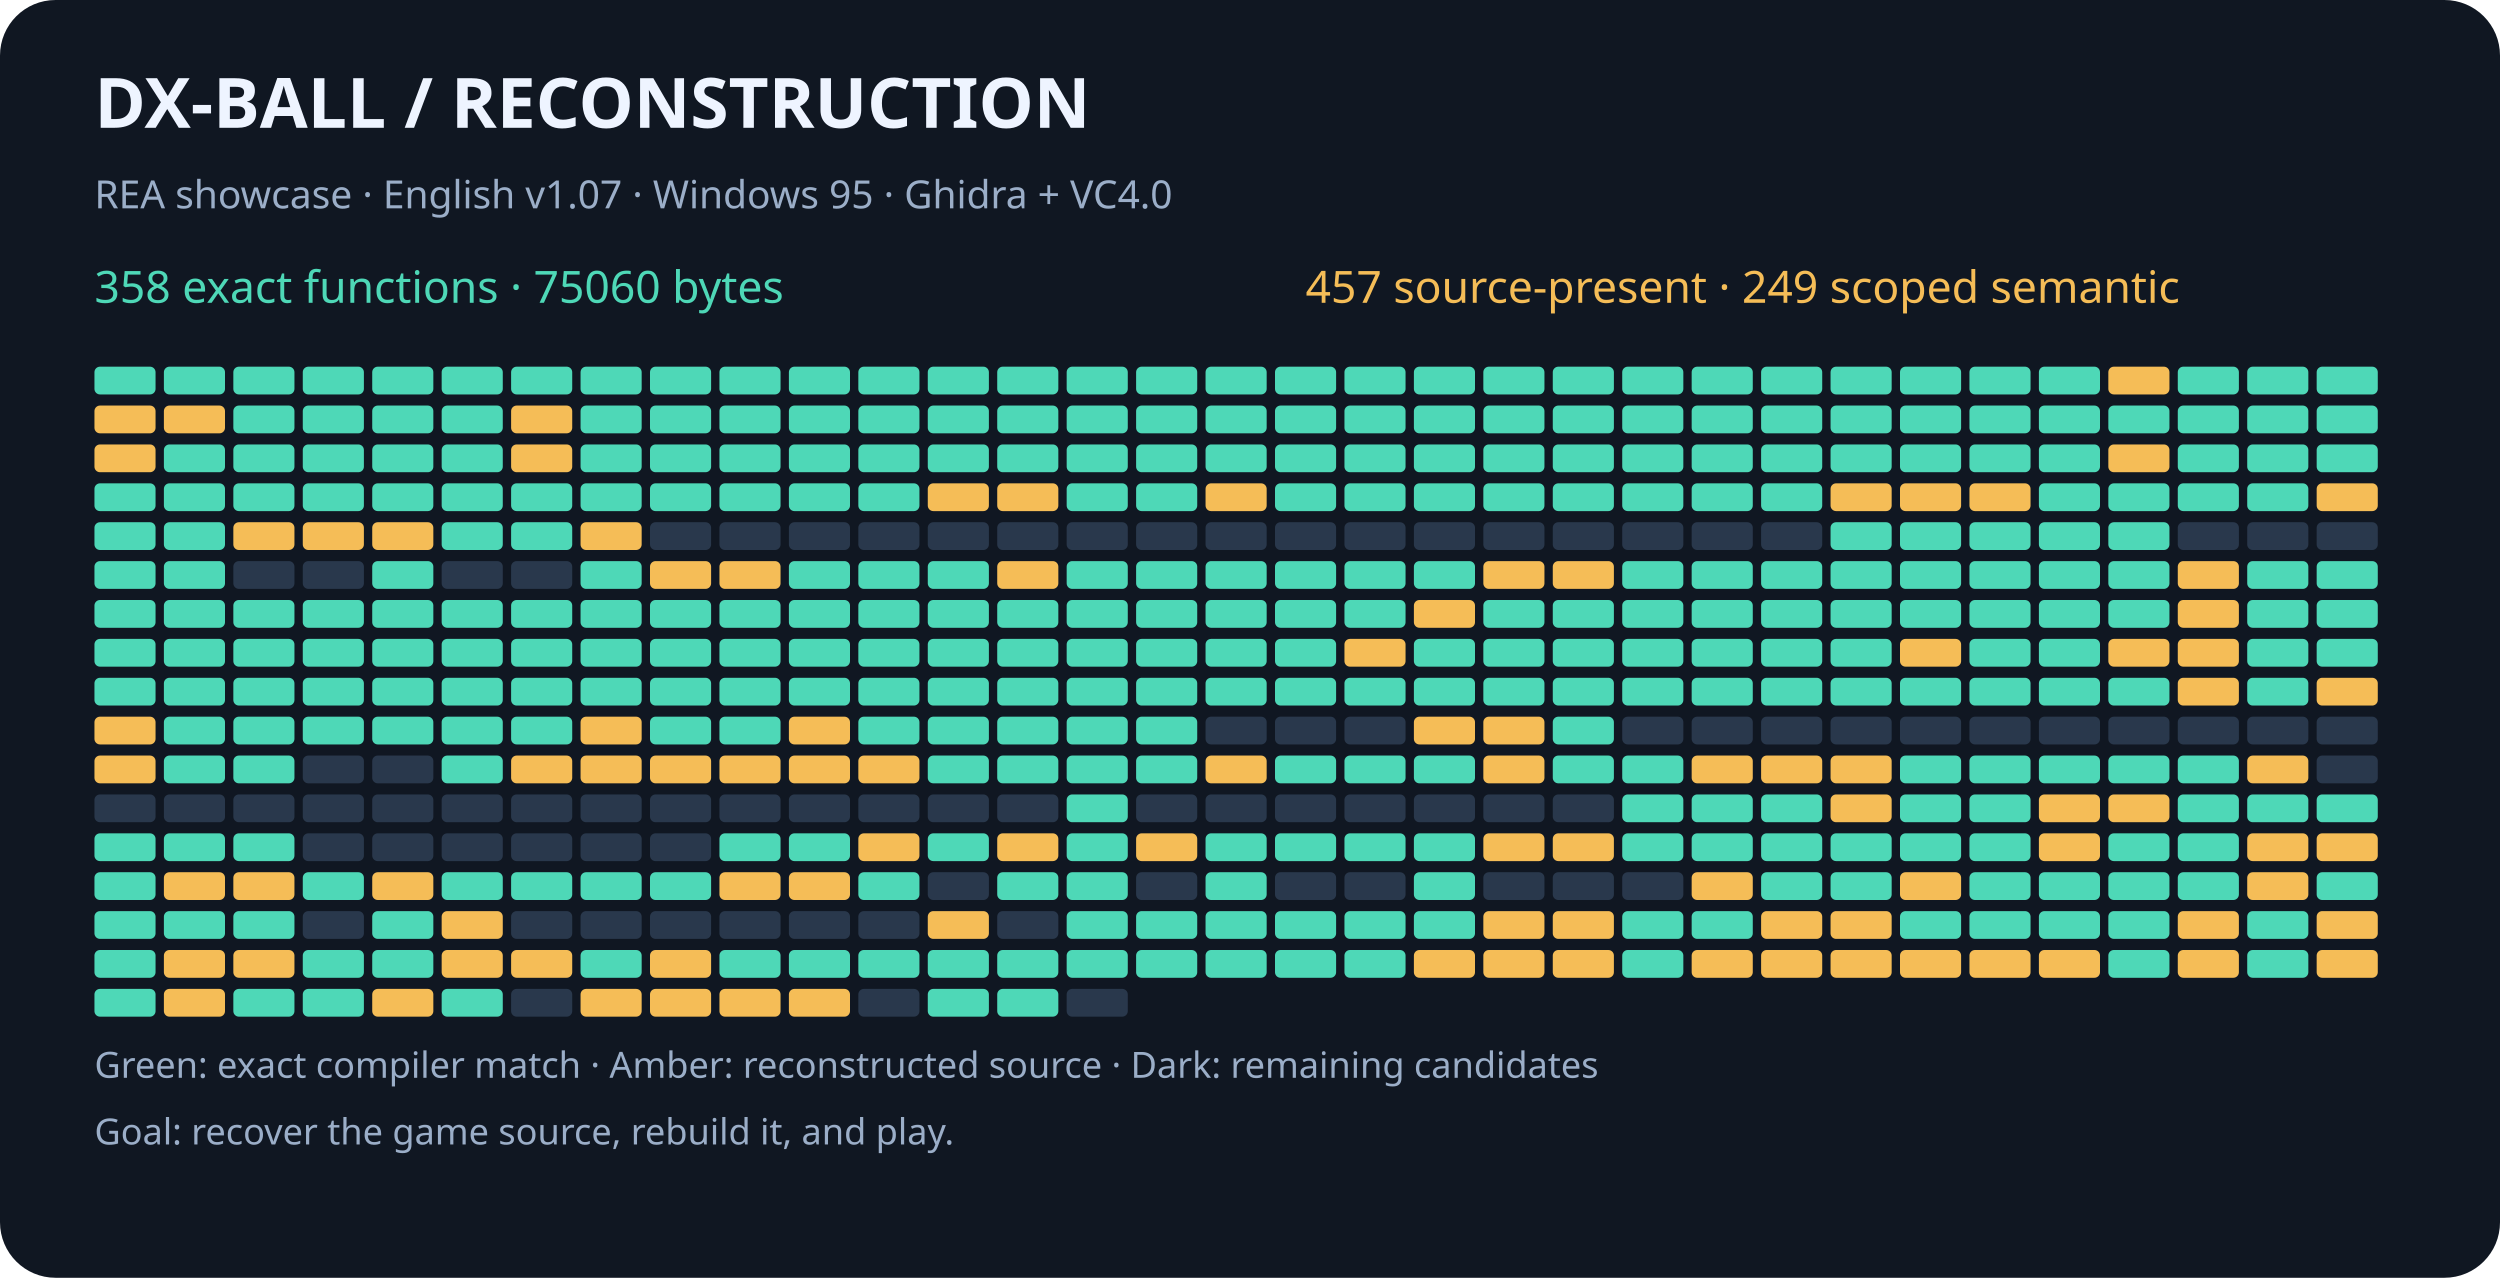
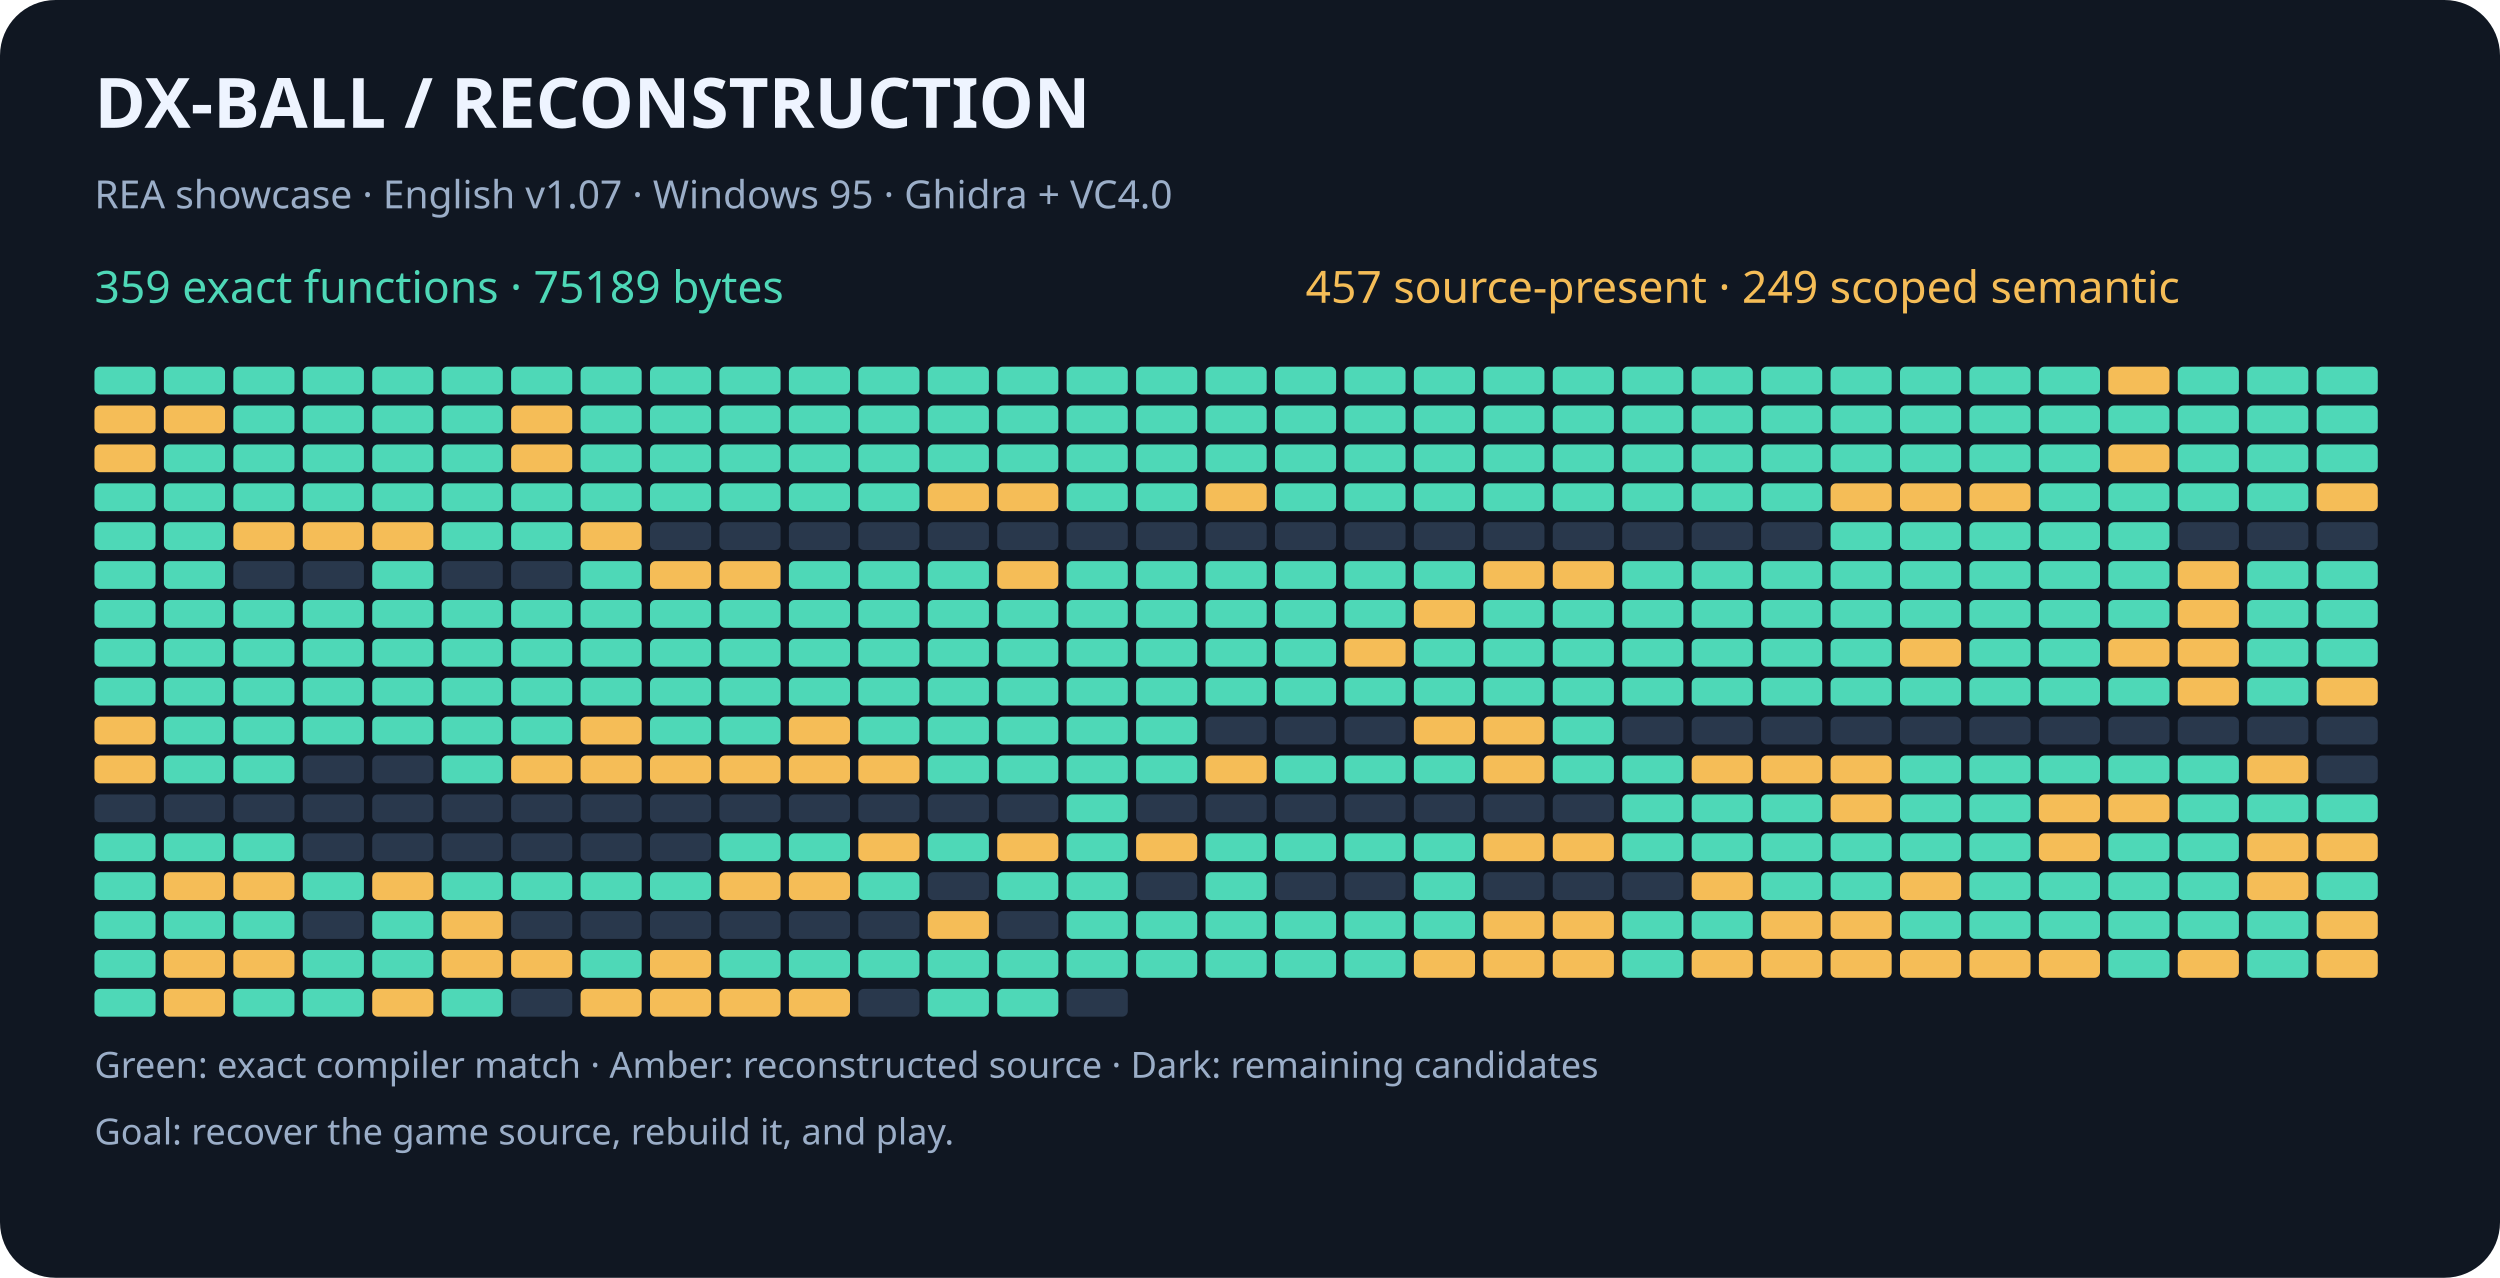
<svg xmlns="http://www.w3.org/2000/svg" width="900" height="460" viewBox="0 0 900 460" role="img" aria-labelledby="title desc">
  <rect width="900" height="460" rx="20" fill="#101722" />
  <g font-family="sans-serif">
    <text x="34" y="46" fill="#eef4ff" font-size="25" font-weight="bold">DX-BALL  /  RECONSTRUCTION</text>
    <text x="34" y="75" fill="#9baec8" font-size="14">REA showcase · English v1.07 · Windows 95 · Ghidra + VC4.0</text>
-     <text x="34" y="109" fill="#4ed8b7" font-size="16">358 exact functions · 75060 bytes</text>
+     <text x="34" y="109" fill="#4ed8b7" font-size="16">359 exact functions · 75189 bytes</text>
    <text x="470" y="109" fill="#f5bd57" font-size="16">457 source-present · 249 scoped semantic</text>
    <rect x="34" y="132" width="22" height="10" rx="2" fill="#4ed8b7" />
    <rect x="59" y="132" width="22" height="10" rx="2" fill="#4ed8b7" />
    <rect x="84" y="132" width="22" height="10" rx="2" fill="#4ed8b7" />
    <rect x="109" y="132" width="22" height="10" rx="2" fill="#4ed8b7" />
    <rect x="134" y="132" width="22" height="10" rx="2" fill="#4ed8b7" />
    <rect x="159" y="132" width="22" height="10" rx="2" fill="#4ed8b7" />
    <rect x="184" y="132" width="22" height="10" rx="2" fill="#4ed8b7" />
    <rect x="209" y="132" width="22" height="10" rx="2" fill="#4ed8b7" />
    <rect x="234" y="132" width="22" height="10" rx="2" fill="#4ed8b7" />
    <rect x="259" y="132" width="22" height="10" rx="2" fill="#4ed8b7" />
    <rect x="284" y="132" width="22" height="10" rx="2" fill="#4ed8b7" />
    <rect x="309" y="132" width="22" height="10" rx="2" fill="#4ed8b7" />
    <rect x="334" y="132" width="22" height="10" rx="2" fill="#4ed8b7" />
    <rect x="359" y="132" width="22" height="10" rx="2" fill="#4ed8b7" />
    <rect x="384" y="132" width="22" height="10" rx="2" fill="#4ed8b7" />
    <rect x="409" y="132" width="22" height="10" rx="2" fill="#4ed8b7" />
    <rect x="434" y="132" width="22" height="10" rx="2" fill="#4ed8b7" />
    <rect x="459" y="132" width="22" height="10" rx="2" fill="#4ed8b7" />
    <rect x="484" y="132" width="22" height="10" rx="2" fill="#4ed8b7" />
    <rect x="509" y="132" width="22" height="10" rx="2" fill="#4ed8b7" />
    <rect x="534" y="132" width="22" height="10" rx="2" fill="#4ed8b7" />
    <rect x="559" y="132" width="22" height="10" rx="2" fill="#4ed8b7" />
    <rect x="584" y="132" width="22" height="10" rx="2" fill="#4ed8b7" />
    <rect x="609" y="132" width="22" height="10" rx="2" fill="#4ed8b7" />
    <rect x="634" y="132" width="22" height="10" rx="2" fill="#4ed8b7" />
    <rect x="659" y="132" width="22" height="10" rx="2" fill="#4ed8b7" />
    <rect x="684" y="132" width="22" height="10" rx="2" fill="#4ed8b7" />
    <rect x="709" y="132" width="22" height="10" rx="2" fill="#4ed8b7" />
    <rect x="734" y="132" width="22" height="10" rx="2" fill="#4ed8b7" />
    <rect x="759" y="132" width="22" height="10" rx="2" fill="#f5bd57" />
    <rect x="784" y="132" width="22" height="10" rx="2" fill="#4ed8b7" />
    <rect x="809" y="132" width="22" height="10" rx="2" fill="#4ed8b7" />
    <rect x="834" y="132" width="22" height="10" rx="2" fill="#4ed8b7" />
    <rect x="34" y="146" width="22" height="10" rx="2" fill="#f5bd57" />
    <rect x="59" y="146" width="22" height="10" rx="2" fill="#f5bd57" />
    <rect x="84" y="146" width="22" height="10" rx="2" fill="#4ed8b7" />
    <rect x="109" y="146" width="22" height="10" rx="2" fill="#4ed8b7" />
    <rect x="134" y="146" width="22" height="10" rx="2" fill="#4ed8b7" />
    <rect x="159" y="146" width="22" height="10" rx="2" fill="#4ed8b7" />
    <rect x="184" y="146" width="22" height="10" rx="2" fill="#f5bd57" />
    <rect x="209" y="146" width="22" height="10" rx="2" fill="#4ed8b7" />
    <rect x="234" y="146" width="22" height="10" rx="2" fill="#4ed8b7" />
    <rect x="259" y="146" width="22" height="10" rx="2" fill="#4ed8b7" />
    <rect x="284" y="146" width="22" height="10" rx="2" fill="#4ed8b7" />
    <rect x="309" y="146" width="22" height="10" rx="2" fill="#4ed8b7" />
    <rect x="334" y="146" width="22" height="10" rx="2" fill="#4ed8b7" />
    <rect x="359" y="146" width="22" height="10" rx="2" fill="#4ed8b7" />
    <rect x="384" y="146" width="22" height="10" rx="2" fill="#4ed8b7" />
    <rect x="409" y="146" width="22" height="10" rx="2" fill="#4ed8b7" />
    <rect x="434" y="146" width="22" height="10" rx="2" fill="#4ed8b7" />
    <rect x="459" y="146" width="22" height="10" rx="2" fill="#4ed8b7" />
    <rect x="484" y="146" width="22" height="10" rx="2" fill="#4ed8b7" />
    <rect x="509" y="146" width="22" height="10" rx="2" fill="#4ed8b7" />
    <rect x="534" y="146" width="22" height="10" rx="2" fill="#4ed8b7" />
    <rect x="559" y="146" width="22" height="10" rx="2" fill="#4ed8b7" />
    <rect x="584" y="146" width="22" height="10" rx="2" fill="#4ed8b7" />
    <rect x="609" y="146" width="22" height="10" rx="2" fill="#4ed8b7" />
    <rect x="634" y="146" width="22" height="10" rx="2" fill="#4ed8b7" />
    <rect x="659" y="146" width="22" height="10" rx="2" fill="#4ed8b7" />
    <rect x="684" y="146" width="22" height="10" rx="2" fill="#4ed8b7" />
    <rect x="709" y="146" width="22" height="10" rx="2" fill="#4ed8b7" />
    <rect x="734" y="146" width="22" height="10" rx="2" fill="#4ed8b7" />
    <rect x="759" y="146" width="22" height="10" rx="2" fill="#4ed8b7" />
    <rect x="784" y="146" width="22" height="10" rx="2" fill="#4ed8b7" />
    <rect x="809" y="146" width="22" height="10" rx="2" fill="#4ed8b7" />
    <rect x="834" y="146" width="22" height="10" rx="2" fill="#4ed8b7" />
    <rect x="34" y="160" width="22" height="10" rx="2" fill="#f5bd57" />
    <rect x="59" y="160" width="22" height="10" rx="2" fill="#4ed8b7" />
    <rect x="84" y="160" width="22" height="10" rx="2" fill="#4ed8b7" />
    <rect x="109" y="160" width="22" height="10" rx="2" fill="#4ed8b7" />
    <rect x="134" y="160" width="22" height="10" rx="2" fill="#4ed8b7" />
    <rect x="159" y="160" width="22" height="10" rx="2" fill="#4ed8b7" />
    <rect x="184" y="160" width="22" height="10" rx="2" fill="#f5bd57" />
    <rect x="209" y="160" width="22" height="10" rx="2" fill="#4ed8b7" />
    <rect x="234" y="160" width="22" height="10" rx="2" fill="#4ed8b7" />
    <rect x="259" y="160" width="22" height="10" rx="2" fill="#4ed8b7" />
    <rect x="284" y="160" width="22" height="10" rx="2" fill="#4ed8b7" />
    <rect x="309" y="160" width="22" height="10" rx="2" fill="#4ed8b7" />
    <rect x="334" y="160" width="22" height="10" rx="2" fill="#4ed8b7" />
    <rect x="359" y="160" width="22" height="10" rx="2" fill="#4ed8b7" />
    <rect x="384" y="160" width="22" height="10" rx="2" fill="#4ed8b7" />
    <rect x="409" y="160" width="22" height="10" rx="2" fill="#4ed8b7" />
    <rect x="434" y="160" width="22" height="10" rx="2" fill="#4ed8b7" />
    <rect x="459" y="160" width="22" height="10" rx="2" fill="#4ed8b7" />
    <rect x="484" y="160" width="22" height="10" rx="2" fill="#4ed8b7" />
    <rect x="509" y="160" width="22" height="10" rx="2" fill="#4ed8b7" />
    <rect x="534" y="160" width="22" height="10" rx="2" fill="#4ed8b7" />
    <rect x="559" y="160" width="22" height="10" rx="2" fill="#4ed8b7" />
    <rect x="584" y="160" width="22" height="10" rx="2" fill="#4ed8b7" />
    <rect x="609" y="160" width="22" height="10" rx="2" fill="#4ed8b7" />
    <rect x="634" y="160" width="22" height="10" rx="2" fill="#4ed8b7" />
    <rect x="659" y="160" width="22" height="10" rx="2" fill="#4ed8b7" />
    <rect x="684" y="160" width="22" height="10" rx="2" fill="#4ed8b7" />
    <rect x="709" y="160" width="22" height="10" rx="2" fill="#4ed8b7" />
    <rect x="734" y="160" width="22" height="10" rx="2" fill="#4ed8b7" />
    <rect x="759" y="160" width="22" height="10" rx="2" fill="#f5bd57" />
    <rect x="784" y="160" width="22" height="10" rx="2" fill="#4ed8b7" />
    <rect x="809" y="160" width="22" height="10" rx="2" fill="#4ed8b7" />
    <rect x="834" y="160" width="22" height="10" rx="2" fill="#4ed8b7" />
    <rect x="34" y="174" width="22" height="10" rx="2" fill="#4ed8b7" />
    <rect x="59" y="174" width="22" height="10" rx="2" fill="#4ed8b7" />
    <rect x="84" y="174" width="22" height="10" rx="2" fill="#4ed8b7" />
    <rect x="109" y="174" width="22" height="10" rx="2" fill="#4ed8b7" />
    <rect x="134" y="174" width="22" height="10" rx="2" fill="#4ed8b7" />
    <rect x="159" y="174" width="22" height="10" rx="2" fill="#4ed8b7" />
    <rect x="184" y="174" width="22" height="10" rx="2" fill="#4ed8b7" />
    <rect x="209" y="174" width="22" height="10" rx="2" fill="#4ed8b7" />
    <rect x="234" y="174" width="22" height="10" rx="2" fill="#4ed8b7" />
    <rect x="259" y="174" width="22" height="10" rx="2" fill="#4ed8b7" />
    <rect x="284" y="174" width="22" height="10" rx="2" fill="#4ed8b7" />
    <rect x="309" y="174" width="22" height="10" rx="2" fill="#4ed8b7" />
    <rect x="334" y="174" width="22" height="10" rx="2" fill="#f5bd57" />
    <rect x="359" y="174" width="22" height="10" rx="2" fill="#f5bd57" />
    <rect x="384" y="174" width="22" height="10" rx="2" fill="#4ed8b7" />
    <rect x="409" y="174" width="22" height="10" rx="2" fill="#4ed8b7" />
    <rect x="434" y="174" width="22" height="10" rx="2" fill="#f5bd57" />
    <rect x="459" y="174" width="22" height="10" rx="2" fill="#4ed8b7" />
    <rect x="484" y="174" width="22" height="10" rx="2" fill="#4ed8b7" />
    <rect x="509" y="174" width="22" height="10" rx="2" fill="#4ed8b7" />
    <rect x="534" y="174" width="22" height="10" rx="2" fill="#4ed8b7" />
    <rect x="559" y="174" width="22" height="10" rx="2" fill="#4ed8b7" />
    <rect x="584" y="174" width="22" height="10" rx="2" fill="#4ed8b7" />
    <rect x="609" y="174" width="22" height="10" rx="2" fill="#4ed8b7" />
    <rect x="634" y="174" width="22" height="10" rx="2" fill="#4ed8b7" />
    <rect x="659" y="174" width="22" height="10" rx="2" fill="#f5bd57" />
    <rect x="684" y="174" width="22" height="10" rx="2" fill="#f5bd57" />
    <rect x="709" y="174" width="22" height="10" rx="2" fill="#f5bd57" />
    <rect x="734" y="174" width="22" height="10" rx="2" fill="#4ed8b7" />
    <rect x="759" y="174" width="22" height="10" rx="2" fill="#4ed8b7" />
    <rect x="784" y="174" width="22" height="10" rx="2" fill="#4ed8b7" />
    <rect x="809" y="174" width="22" height="10" rx="2" fill="#4ed8b7" />
    <rect x="834" y="174" width="22" height="10" rx="2" fill="#f5bd57" />
    <rect x="34" y="188" width="22" height="10" rx="2" fill="#4ed8b7" />
    <rect x="59" y="188" width="22" height="10" rx="2" fill="#4ed8b7" />
    <rect x="84" y="188" width="22" height="10" rx="2" fill="#f5bd57" />
    <rect x="109" y="188" width="22" height="10" rx="2" fill="#f5bd57" />
    <rect x="134" y="188" width="22" height="10" rx="2" fill="#f5bd57" />
    <rect x="159" y="188" width="22" height="10" rx="2" fill="#4ed8b7" />
    <rect x="184" y="188" width="22" height="10" rx="2" fill="#4ed8b7" />
    <rect x="209" y="188" width="22" height="10" rx="2" fill="#f5bd57" />
    <rect x="234" y="188" width="22" height="10" rx="2" fill="#29384c" />
    <rect x="259" y="188" width="22" height="10" rx="2" fill="#29384c" />
    <rect x="284" y="188" width="22" height="10" rx="2" fill="#29384c" />
    <rect x="309" y="188" width="22" height="10" rx="2" fill="#29384c" />
    <rect x="334" y="188" width="22" height="10" rx="2" fill="#29384c" />
    <rect x="359" y="188" width="22" height="10" rx="2" fill="#29384c" />
    <rect x="384" y="188" width="22" height="10" rx="2" fill="#29384c" />
    <rect x="409" y="188" width="22" height="10" rx="2" fill="#29384c" />
    <rect x="434" y="188" width="22" height="10" rx="2" fill="#29384c" />
    <rect x="459" y="188" width="22" height="10" rx="2" fill="#29384c" />
    <rect x="484" y="188" width="22" height="10" rx="2" fill="#29384c" />
    <rect x="509" y="188" width="22" height="10" rx="2" fill="#29384c" />
    <rect x="534" y="188" width="22" height="10" rx="2" fill="#29384c" />
    <rect x="559" y="188" width="22" height="10" rx="2" fill="#29384c" />
    <rect x="584" y="188" width="22" height="10" rx="2" fill="#29384c" />
    <rect x="609" y="188" width="22" height="10" rx="2" fill="#29384c" />
    <rect x="634" y="188" width="22" height="10" rx="2" fill="#29384c" />
    <rect x="659" y="188" width="22" height="10" rx="2" fill="#4ed8b7" />
    <rect x="684" y="188" width="22" height="10" rx="2" fill="#4ed8b7" />
    <rect x="709" y="188" width="22" height="10" rx="2" fill="#4ed8b7" />
    <rect x="734" y="188" width="22" height="10" rx="2" fill="#4ed8b7" />
    <rect x="759" y="188" width="22" height="10" rx="2" fill="#4ed8b7" />
    <rect x="784" y="188" width="22" height="10" rx="2" fill="#29384c" />
    <rect x="809" y="188" width="22" height="10" rx="2" fill="#29384c" />
    <rect x="834" y="188" width="22" height="10" rx="2" fill="#29384c" />
    <rect x="34" y="202" width="22" height="10" rx="2" fill="#4ed8b7" />
    <rect x="59" y="202" width="22" height="10" rx="2" fill="#4ed8b7" />
    <rect x="84" y="202" width="22" height="10" rx="2" fill="#29384c" />
    <rect x="109" y="202" width="22" height="10" rx="2" fill="#29384c" />
    <rect x="134" y="202" width="22" height="10" rx="2" fill="#4ed8b7" />
    <rect x="159" y="202" width="22" height="10" rx="2" fill="#29384c" />
    <rect x="184" y="202" width="22" height="10" rx="2" fill="#29384c" />
    <rect x="209" y="202" width="22" height="10" rx="2" fill="#4ed8b7" />
    <rect x="234" y="202" width="22" height="10" rx="2" fill="#f5bd57" />
    <rect x="259" y="202" width="22" height="10" rx="2" fill="#f5bd57" />
    <rect x="284" y="202" width="22" height="10" rx="2" fill="#4ed8b7" />
    <rect x="309" y="202" width="22" height="10" rx="2" fill="#4ed8b7" />
    <rect x="334" y="202" width="22" height="10" rx="2" fill="#4ed8b7" />
    <rect x="359" y="202" width="22" height="10" rx="2" fill="#f5bd57" />
    <rect x="384" y="202" width="22" height="10" rx="2" fill="#4ed8b7" />
    <rect x="409" y="202" width="22" height="10" rx="2" fill="#4ed8b7" />
    <rect x="434" y="202" width="22" height="10" rx="2" fill="#4ed8b7" />
    <rect x="459" y="202" width="22" height="10" rx="2" fill="#4ed8b7" />
    <rect x="484" y="202" width="22" height="10" rx="2" fill="#4ed8b7" />
    <rect x="509" y="202" width="22" height="10" rx="2" fill="#4ed8b7" />
    <rect x="534" y="202" width="22" height="10" rx="2" fill="#f5bd57" />
    <rect x="559" y="202" width="22" height="10" rx="2" fill="#f5bd57" />
    <rect x="584" y="202" width="22" height="10" rx="2" fill="#4ed8b7" />
    <rect x="609" y="202" width="22" height="10" rx="2" fill="#4ed8b7" />
    <rect x="634" y="202" width="22" height="10" rx="2" fill="#4ed8b7" />
    <rect x="659" y="202" width="22" height="10" rx="2" fill="#4ed8b7" />
    <rect x="684" y="202" width="22" height="10" rx="2" fill="#4ed8b7" />
    <rect x="709" y="202" width="22" height="10" rx="2" fill="#4ed8b7" />
    <rect x="734" y="202" width="22" height="10" rx="2" fill="#4ed8b7" />
    <rect x="759" y="202" width="22" height="10" rx="2" fill="#4ed8b7" />
    <rect x="784" y="202" width="22" height="10" rx="2" fill="#f5bd57" />
    <rect x="809" y="202" width="22" height="10" rx="2" fill="#4ed8b7" />
    <rect x="834" y="202" width="22" height="10" rx="2" fill="#4ed8b7" />
    <rect x="34" y="216" width="22" height="10" rx="2" fill="#4ed8b7" />
    <rect x="59" y="216" width="22" height="10" rx="2" fill="#4ed8b7" />
    <rect x="84" y="216" width="22" height="10" rx="2" fill="#4ed8b7" />
    <rect x="109" y="216" width="22" height="10" rx="2" fill="#4ed8b7" />
    <rect x="134" y="216" width="22" height="10" rx="2" fill="#4ed8b7" />
    <rect x="159" y="216" width="22" height="10" rx="2" fill="#4ed8b7" />
    <rect x="184" y="216" width="22" height="10" rx="2" fill="#4ed8b7" />
    <rect x="209" y="216" width="22" height="10" rx="2" fill="#4ed8b7" />
    <rect x="234" y="216" width="22" height="10" rx="2" fill="#4ed8b7" />
    <rect x="259" y="216" width="22" height="10" rx="2" fill="#4ed8b7" />
    <rect x="284" y="216" width="22" height="10" rx="2" fill="#4ed8b7" />
    <rect x="309" y="216" width="22" height="10" rx="2" fill="#4ed8b7" />
    <rect x="334" y="216" width="22" height="10" rx="2" fill="#4ed8b7" />
    <rect x="359" y="216" width="22" height="10" rx="2" fill="#4ed8b7" />
    <rect x="384" y="216" width="22" height="10" rx="2" fill="#4ed8b7" />
    <rect x="409" y="216" width="22" height="10" rx="2" fill="#4ed8b7" />
    <rect x="434" y="216" width="22" height="10" rx="2" fill="#4ed8b7" />
    <rect x="459" y="216" width="22" height="10" rx="2" fill="#4ed8b7" />
    <rect x="484" y="216" width="22" height="10" rx="2" fill="#4ed8b7" />
    <rect x="509" y="216" width="22" height="10" rx="2" fill="#f5bd57" />
    <rect x="534" y="216" width="22" height="10" rx="2" fill="#4ed8b7" />
    <rect x="559" y="216" width="22" height="10" rx="2" fill="#4ed8b7" />
    <rect x="584" y="216" width="22" height="10" rx="2" fill="#4ed8b7" />
    <rect x="609" y="216" width="22" height="10" rx="2" fill="#4ed8b7" />
    <rect x="634" y="216" width="22" height="10" rx="2" fill="#4ed8b7" />
    <rect x="659" y="216" width="22" height="10" rx="2" fill="#4ed8b7" />
    <rect x="684" y="216" width="22" height="10" rx="2" fill="#4ed8b7" />
    <rect x="709" y="216" width="22" height="10" rx="2" fill="#4ed8b7" />
    <rect x="734" y="216" width="22" height="10" rx="2" fill="#4ed8b7" />
    <rect x="759" y="216" width="22" height="10" rx="2" fill="#4ed8b7" />
    <rect x="784" y="216" width="22" height="10" rx="2" fill="#f5bd57" />
    <rect x="809" y="216" width="22" height="10" rx="2" fill="#4ed8b7" />
    <rect x="834" y="216" width="22" height="10" rx="2" fill="#4ed8b7" />
    <rect x="34" y="230" width="22" height="10" rx="2" fill="#4ed8b7" />
    <rect x="59" y="230" width="22" height="10" rx="2" fill="#4ed8b7" />
    <rect x="84" y="230" width="22" height="10" rx="2" fill="#4ed8b7" />
    <rect x="109" y="230" width="22" height="10" rx="2" fill="#4ed8b7" />
    <rect x="134" y="230" width="22" height="10" rx="2" fill="#4ed8b7" />
    <rect x="159" y="230" width="22" height="10" rx="2" fill="#4ed8b7" />
    <rect x="184" y="230" width="22" height="10" rx="2" fill="#4ed8b7" />
    <rect x="209" y="230" width="22" height="10" rx="2" fill="#4ed8b7" />
    <rect x="234" y="230" width="22" height="10" rx="2" fill="#4ed8b7" />
    <rect x="259" y="230" width="22" height="10" rx="2" fill="#4ed8b7" />
    <rect x="284" y="230" width="22" height="10" rx="2" fill="#4ed8b7" />
    <rect x="309" y="230" width="22" height="10" rx="2" fill="#4ed8b7" />
    <rect x="334" y="230" width="22" height="10" rx="2" fill="#4ed8b7" />
    <rect x="359" y="230" width="22" height="10" rx="2" fill="#4ed8b7" />
    <rect x="384" y="230" width="22" height="10" rx="2" fill="#4ed8b7" />
    <rect x="409" y="230" width="22" height="10" rx="2" fill="#4ed8b7" />
    <rect x="434" y="230" width="22" height="10" rx="2" fill="#4ed8b7" />
    <rect x="459" y="230" width="22" height="10" rx="2" fill="#4ed8b7" />
    <rect x="484" y="230" width="22" height="10" rx="2" fill="#f5bd57" />
    <rect x="509" y="230" width="22" height="10" rx="2" fill="#4ed8b7" />
    <rect x="534" y="230" width="22" height="10" rx="2" fill="#4ed8b7" />
    <rect x="559" y="230" width="22" height="10" rx="2" fill="#4ed8b7" />
    <rect x="584" y="230" width="22" height="10" rx="2" fill="#4ed8b7" />
    <rect x="609" y="230" width="22" height="10" rx="2" fill="#4ed8b7" />
    <rect x="634" y="230" width="22" height="10" rx="2" fill="#4ed8b7" />
    <rect x="659" y="230" width="22" height="10" rx="2" fill="#4ed8b7" />
    <rect x="684" y="230" width="22" height="10" rx="2" fill="#f5bd57" />
    <rect x="709" y="230" width="22" height="10" rx="2" fill="#4ed8b7" />
    <rect x="734" y="230" width="22" height="10" rx="2" fill="#4ed8b7" />
    <rect x="759" y="230" width="22" height="10" rx="2" fill="#f5bd57" />
    <rect x="784" y="230" width="22" height="10" rx="2" fill="#f5bd57" />
    <rect x="809" y="230" width="22" height="10" rx="2" fill="#4ed8b7" />
    <rect x="834" y="230" width="22" height="10" rx="2" fill="#4ed8b7" />
    <rect x="34" y="244" width="22" height="10" rx="2" fill="#4ed8b7" />
    <rect x="59" y="244" width="22" height="10" rx="2" fill="#4ed8b7" />
    <rect x="84" y="244" width="22" height="10" rx="2" fill="#4ed8b7" />
    <rect x="109" y="244" width="22" height="10" rx="2" fill="#4ed8b7" />
    <rect x="134" y="244" width="22" height="10" rx="2" fill="#4ed8b7" />
    <rect x="159" y="244" width="22" height="10" rx="2" fill="#4ed8b7" />
    <rect x="184" y="244" width="22" height="10" rx="2" fill="#4ed8b7" />
    <rect x="209" y="244" width="22" height="10" rx="2" fill="#4ed8b7" />
    <rect x="234" y="244" width="22" height="10" rx="2" fill="#4ed8b7" />
    <rect x="259" y="244" width="22" height="10" rx="2" fill="#4ed8b7" />
    <rect x="284" y="244" width="22" height="10" rx="2" fill="#4ed8b7" />
    <rect x="309" y="244" width="22" height="10" rx="2" fill="#4ed8b7" />
    <rect x="334" y="244" width="22" height="10" rx="2" fill="#4ed8b7" />
    <rect x="359" y="244" width="22" height="10" rx="2" fill="#4ed8b7" />
    <rect x="384" y="244" width="22" height="10" rx="2" fill="#4ed8b7" />
    <rect x="409" y="244" width="22" height="10" rx="2" fill="#4ed8b7" />
    <rect x="434" y="244" width="22" height="10" rx="2" fill="#4ed8b7" />
    <rect x="459" y="244" width="22" height="10" rx="2" fill="#4ed8b7" />
    <rect x="484" y="244" width="22" height="10" rx="2" fill="#4ed8b7" />
    <rect x="509" y="244" width="22" height="10" rx="2" fill="#4ed8b7" />
    <rect x="534" y="244" width="22" height="10" rx="2" fill="#4ed8b7" />
    <rect x="559" y="244" width="22" height="10" rx="2" fill="#4ed8b7" />
    <rect x="584" y="244" width="22" height="10" rx="2" fill="#4ed8b7" />
    <rect x="609" y="244" width="22" height="10" rx="2" fill="#4ed8b7" />
    <rect x="634" y="244" width="22" height="10" rx="2" fill="#4ed8b7" />
    <rect x="659" y="244" width="22" height="10" rx="2" fill="#4ed8b7" />
    <rect x="684" y="244" width="22" height="10" rx="2" fill="#4ed8b7" />
    <rect x="709" y="244" width="22" height="10" rx="2" fill="#4ed8b7" />
    <rect x="734" y="244" width="22" height="10" rx="2" fill="#4ed8b7" />
    <rect x="759" y="244" width="22" height="10" rx="2" fill="#4ed8b7" />
    <rect x="784" y="244" width="22" height="10" rx="2" fill="#f5bd57" />
    <rect x="809" y="244" width="22" height="10" rx="2" fill="#4ed8b7" />
    <rect x="834" y="244" width="22" height="10" rx="2" fill="#f5bd57" />
    <rect x="34" y="258" width="22" height="10" rx="2" fill="#f5bd57" />
    <rect x="59" y="258" width="22" height="10" rx="2" fill="#4ed8b7" />
    <rect x="84" y="258" width="22" height="10" rx="2" fill="#4ed8b7" />
    <rect x="109" y="258" width="22" height="10" rx="2" fill="#4ed8b7" />
    <rect x="134" y="258" width="22" height="10" rx="2" fill="#4ed8b7" />
    <rect x="159" y="258" width="22" height="10" rx="2" fill="#4ed8b7" />
    <rect x="184" y="258" width="22" height="10" rx="2" fill="#4ed8b7" />
    <rect x="209" y="258" width="22" height="10" rx="2" fill="#f5bd57" />
    <rect x="234" y="258" width="22" height="10" rx="2" fill="#4ed8b7" />
    <rect x="259" y="258" width="22" height="10" rx="2" fill="#4ed8b7" />
    <rect x="284" y="258" width="22" height="10" rx="2" fill="#f5bd57" />
    <rect x="309" y="258" width="22" height="10" rx="2" fill="#4ed8b7" />
    <rect x="334" y="258" width="22" height="10" rx="2" fill="#4ed8b7" />
    <rect x="359" y="258" width="22" height="10" rx="2" fill="#4ed8b7" />
    <rect x="384" y="258" width="22" height="10" rx="2" fill="#4ed8b7" />
    <rect x="409" y="258" width="22" height="10" rx="2" fill="#4ed8b7" />
    <rect x="434" y="258" width="22" height="10" rx="2" fill="#29384c" />
    <rect x="459" y="258" width="22" height="10" rx="2" fill="#29384c" />
    <rect x="484" y="258" width="22" height="10" rx="2" fill="#29384c" />
    <rect x="509" y="258" width="22" height="10" rx="2" fill="#f5bd57" />
    <rect x="534" y="258" width="22" height="10" rx="2" fill="#f5bd57" />
    <rect x="559" y="258" width="22" height="10" rx="2" fill="#4ed8b7" />
    <rect x="584" y="258" width="22" height="10" rx="2" fill="#29384c" />
    <rect x="609" y="258" width="22" height="10" rx="2" fill="#29384c" />
    <rect x="634" y="258" width="22" height="10" rx="2" fill="#29384c" />
    <rect x="659" y="258" width="22" height="10" rx="2" fill="#29384c" />
    <rect x="684" y="258" width="22" height="10" rx="2" fill="#29384c" />
    <rect x="709" y="258" width="22" height="10" rx="2" fill="#29384c" />
    <rect x="734" y="258" width="22" height="10" rx="2" fill="#29384c" />
    <rect x="759" y="258" width="22" height="10" rx="2" fill="#29384c" />
    <rect x="784" y="258" width="22" height="10" rx="2" fill="#29384c" />
    <rect x="809" y="258" width="22" height="10" rx="2" fill="#29384c" />
    <rect x="834" y="258" width="22" height="10" rx="2" fill="#29384c" />
    <rect x="34" y="272" width="22" height="10" rx="2" fill="#f5bd57" />
    <rect x="59" y="272" width="22" height="10" rx="2" fill="#4ed8b7" />
    <rect x="84" y="272" width="22" height="10" rx="2" fill="#4ed8b7" />
    <rect x="109" y="272" width="22" height="10" rx="2" fill="#29384c" />
    <rect x="134" y="272" width="22" height="10" rx="2" fill="#29384c" />
    <rect x="159" y="272" width="22" height="10" rx="2" fill="#4ed8b7" />
    <rect x="184" y="272" width="22" height="10" rx="2" fill="#f5bd57" />
    <rect x="209" y="272" width="22" height="10" rx="2" fill="#f5bd57" />
    <rect x="234" y="272" width="22" height="10" rx="2" fill="#f5bd57" />
    <rect x="259" y="272" width="22" height="10" rx="2" fill="#f5bd57" />
    <rect x="284" y="272" width="22" height="10" rx="2" fill="#f5bd57" />
    <rect x="309" y="272" width="22" height="10" rx="2" fill="#f5bd57" />
    <rect x="334" y="272" width="22" height="10" rx="2" fill="#4ed8b7" />
    <rect x="359" y="272" width="22" height="10" rx="2" fill="#4ed8b7" />
    <rect x="384" y="272" width="22" height="10" rx="2" fill="#4ed8b7" />
    <rect x="409" y="272" width="22" height="10" rx="2" fill="#4ed8b7" />
    <rect x="434" y="272" width="22" height="10" rx="2" fill="#f5bd57" />
    <rect x="459" y="272" width="22" height="10" rx="2" fill="#4ed8b7" />
    <rect x="484" y="272" width="22" height="10" rx="2" fill="#4ed8b7" />
    <rect x="509" y="272" width="22" height="10" rx="2" fill="#4ed8b7" />
    <rect x="534" y="272" width="22" height="10" rx="2" fill="#f5bd57" />
    <rect x="559" y="272" width="22" height="10" rx="2" fill="#4ed8b7" />
    <rect x="584" y="272" width="22" height="10" rx="2" fill="#4ed8b7" />
    <rect x="609" y="272" width="22" height="10" rx="2" fill="#f5bd57" />
    <rect x="634" y="272" width="22" height="10" rx="2" fill="#f5bd57" />
    <rect x="659" y="272" width="22" height="10" rx="2" fill="#f5bd57" />
    <rect x="684" y="272" width="22" height="10" rx="2" fill="#4ed8b7" />
    <rect x="709" y="272" width="22" height="10" rx="2" fill="#4ed8b7" />
    <rect x="734" y="272" width="22" height="10" rx="2" fill="#4ed8b7" />
    <rect x="759" y="272" width="22" height="10" rx="2" fill="#4ed8b7" />
    <rect x="784" y="272" width="22" height="10" rx="2" fill="#4ed8b7" />
    <rect x="809" y="272" width="22" height="10" rx="2" fill="#f5bd57" />
    <rect x="834" y="272" width="22" height="10" rx="2" fill="#29384c" />
    <rect x="34" y="286" width="22" height="10" rx="2" fill="#29384c" />
    <rect x="59" y="286" width="22" height="10" rx="2" fill="#29384c" />
    <rect x="84" y="286" width="22" height="10" rx="2" fill="#29384c" />
    <rect x="109" y="286" width="22" height="10" rx="2" fill="#29384c" />
    <rect x="134" y="286" width="22" height="10" rx="2" fill="#29384c" />
    <rect x="159" y="286" width="22" height="10" rx="2" fill="#29384c" />
    <rect x="184" y="286" width="22" height="10" rx="2" fill="#29384c" />
    <rect x="209" y="286" width="22" height="10" rx="2" fill="#29384c" />
    <rect x="234" y="286" width="22" height="10" rx="2" fill="#29384c" />
    <rect x="259" y="286" width="22" height="10" rx="2" fill="#29384c" />
    <rect x="284" y="286" width="22" height="10" rx="2" fill="#29384c" />
    <rect x="309" y="286" width="22" height="10" rx="2" fill="#29384c" />
    <rect x="334" y="286" width="22" height="10" rx="2" fill="#29384c" />
    <rect x="359" y="286" width="22" height="10" rx="2" fill="#29384c" />
    <rect x="384" y="286" width="22" height="10" rx="2" fill="#4ed8b7" />
    <rect x="409" y="286" width="22" height="10" rx="2" fill="#29384c" />
    <rect x="434" y="286" width="22" height="10" rx="2" fill="#29384c" />
    <rect x="459" y="286" width="22" height="10" rx="2" fill="#29384c" />
    <rect x="484" y="286" width="22" height="10" rx="2" fill="#29384c" />
    <rect x="509" y="286" width="22" height="10" rx="2" fill="#29384c" />
    <rect x="534" y="286" width="22" height="10" rx="2" fill="#29384c" />
    <rect x="559" y="286" width="22" height="10" rx="2" fill="#29384c" />
    <rect x="584" y="286" width="22" height="10" rx="2" fill="#4ed8b7" />
    <rect x="609" y="286" width="22" height="10" rx="2" fill="#4ed8b7" />
    <rect x="634" y="286" width="22" height="10" rx="2" fill="#4ed8b7" />
    <rect x="659" y="286" width="22" height="10" rx="2" fill="#f5bd57" />
    <rect x="684" y="286" width="22" height="10" rx="2" fill="#4ed8b7" />
    <rect x="709" y="286" width="22" height="10" rx="2" fill="#4ed8b7" />
    <rect x="734" y="286" width="22" height="10" rx="2" fill="#f5bd57" />
    <rect x="759" y="286" width="22" height="10" rx="2" fill="#f5bd57" />
    <rect x="784" y="286" width="22" height="10" rx="2" fill="#4ed8b7" />
    <rect x="809" y="286" width="22" height="10" rx="2" fill="#4ed8b7" />
    <rect x="834" y="286" width="22" height="10" rx="2" fill="#4ed8b7" />
    <rect x="34" y="300" width="22" height="10" rx="2" fill="#4ed8b7" />
    <rect x="59" y="300" width="22" height="10" rx="2" fill="#4ed8b7" />
    <rect x="84" y="300" width="22" height="10" rx="2" fill="#4ed8b7" />
    <rect x="109" y="300" width="22" height="10" rx="2" fill="#29384c" />
    <rect x="134" y="300" width="22" height="10" rx="2" fill="#29384c" />
    <rect x="159" y="300" width="22" height="10" rx="2" fill="#29384c" />
    <rect x="184" y="300" width="22" height="10" rx="2" fill="#29384c" />
    <rect x="209" y="300" width="22" height="10" rx="2" fill="#29384c" />
    <rect x="234" y="300" width="22" height="10" rx="2" fill="#29384c" />
    <rect x="259" y="300" width="22" height="10" rx="2" fill="#4ed8b7" />
    <rect x="284" y="300" width="22" height="10" rx="2" fill="#4ed8b7" />
    <rect x="309" y="300" width="22" height="10" rx="2" fill="#f5bd57" />
    <rect x="334" y="300" width="22" height="10" rx="2" fill="#4ed8b7" />
    <rect x="359" y="300" width="22" height="10" rx="2" fill="#f5bd57" />
    <rect x="384" y="300" width="22" height="10" rx="2" fill="#4ed8b7" />
    <rect x="409" y="300" width="22" height="10" rx="2" fill="#f5bd57" />
    <rect x="434" y="300" width="22" height="10" rx="2" fill="#4ed8b7" />
    <rect x="459" y="300" width="22" height="10" rx="2" fill="#4ed8b7" />
    <rect x="484" y="300" width="22" height="10" rx="2" fill="#4ed8b7" />
    <rect x="509" y="300" width="22" height="10" rx="2" fill="#4ed8b7" />
    <rect x="534" y="300" width="22" height="10" rx="2" fill="#f5bd57" />
    <rect x="559" y="300" width="22" height="10" rx="2" fill="#f5bd57" />
    <rect x="584" y="300" width="22" height="10" rx="2" fill="#4ed8b7" />
    <rect x="609" y="300" width="22" height="10" rx="2" fill="#4ed8b7" />
    <rect x="634" y="300" width="22" height="10" rx="2" fill="#4ed8b7" />
    <rect x="659" y="300" width="22" height="10" rx="2" fill="#4ed8b7" />
    <rect x="684" y="300" width="22" height="10" rx="2" fill="#4ed8b7" />
    <rect x="709" y="300" width="22" height="10" rx="2" fill="#4ed8b7" />
    <rect x="734" y="300" width="22" height="10" rx="2" fill="#f5bd57" />
    <rect x="759" y="300" width="22" height="10" rx="2" fill="#4ed8b7" />
    <rect x="784" y="300" width="22" height="10" rx="2" fill="#4ed8b7" />
    <rect x="809" y="300" width="22" height="10" rx="2" fill="#f5bd57" />
    <rect x="834" y="300" width="22" height="10" rx="2" fill="#f5bd57" />
    <rect x="34" y="314" width="22" height="10" rx="2" fill="#4ed8b7" />
    <rect x="59" y="314" width="22" height="10" rx="2" fill="#f5bd57" />
    <rect x="84" y="314" width="22" height="10" rx="2" fill="#f5bd57" />
    <rect x="109" y="314" width="22" height="10" rx="2" fill="#4ed8b7" />
    <rect x="134" y="314" width="22" height="10" rx="2" fill="#f5bd57" />
    <rect x="159" y="314" width="22" height="10" rx="2" fill="#4ed8b7" />
    <rect x="184" y="314" width="22" height="10" rx="2" fill="#4ed8b7" />
    <rect x="209" y="314" width="22" height="10" rx="2" fill="#4ed8b7" />
    <rect x="234" y="314" width="22" height="10" rx="2" fill="#4ed8b7" />
    <rect x="259" y="314" width="22" height="10" rx="2" fill="#f5bd57" />
    <rect x="284" y="314" width="22" height="10" rx="2" fill="#f5bd57" />
    <rect x="309" y="314" width="22" height="10" rx="2" fill="#4ed8b7" />
    <rect x="334" y="314" width="22" height="10" rx="2" fill="#29384c" />
    <rect x="359" y="314" width="22" height="10" rx="2" fill="#4ed8b7" />
    <rect x="384" y="314" width="22" height="10" rx="2" fill="#4ed8b7" />
    <rect x="409" y="314" width="22" height="10" rx="2" fill="#29384c" />
    <rect x="434" y="314" width="22" height="10" rx="2" fill="#4ed8b7" />
    <rect x="459" y="314" width="22" height="10" rx="2" fill="#29384c" />
    <rect x="484" y="314" width="22" height="10" rx="2" fill="#29384c" />
    <rect x="509" y="314" width="22" height="10" rx="2" fill="#4ed8b7" />
    <rect x="534" y="314" width="22" height="10" rx="2" fill="#29384c" />
    <rect x="559" y="314" width="22" height="10" rx="2" fill="#29384c" />
    <rect x="584" y="314" width="22" height="10" rx="2" fill="#29384c" />
    <rect x="609" y="314" width="22" height="10" rx="2" fill="#f5bd57" />
    <rect x="634" y="314" width="22" height="10" rx="2" fill="#4ed8b7" />
    <rect x="659" y="314" width="22" height="10" rx="2" fill="#4ed8b7" />
    <rect x="684" y="314" width="22" height="10" rx="2" fill="#f5bd57" />
    <rect x="709" y="314" width="22" height="10" rx="2" fill="#4ed8b7" />
    <rect x="734" y="314" width="22" height="10" rx="2" fill="#4ed8b7" />
    <rect x="759" y="314" width="22" height="10" rx="2" fill="#4ed8b7" />
    <rect x="784" y="314" width="22" height="10" rx="2" fill="#4ed8b7" />
    <rect x="809" y="314" width="22" height="10" rx="2" fill="#f5bd57" />
    <rect x="834" y="314" width="22" height="10" rx="2" fill="#4ed8b7" />
    <rect x="34" y="328" width="22" height="10" rx="2" fill="#4ed8b7" />
    <rect x="59" y="328" width="22" height="10" rx="2" fill="#4ed8b7" />
    <rect x="84" y="328" width="22" height="10" rx="2" fill="#4ed8b7" />
    <rect x="109" y="328" width="22" height="10" rx="2" fill="#29384c" />
    <rect x="134" y="328" width="22" height="10" rx="2" fill="#4ed8b7" />
    <rect x="159" y="328" width="22" height="10" rx="2" fill="#f5bd57" />
    <rect x="184" y="328" width="22" height="10" rx="2" fill="#29384c" />
    <rect x="209" y="328" width="22" height="10" rx="2" fill="#29384c" />
    <rect x="234" y="328" width="22" height="10" rx="2" fill="#29384c" />
    <rect x="259" y="328" width="22" height="10" rx="2" fill="#29384c" />
    <rect x="284" y="328" width="22" height="10" rx="2" fill="#29384c" />
    <rect x="309" y="328" width="22" height="10" rx="2" fill="#29384c" />
    <rect x="334" y="328" width="22" height="10" rx="2" fill="#f5bd57" />
    <rect x="359" y="328" width="22" height="10" rx="2" fill="#29384c" />
    <rect x="384" y="328" width="22" height="10" rx="2" fill="#4ed8b7" />
    <rect x="409" y="328" width="22" height="10" rx="2" fill="#4ed8b7" />
    <rect x="434" y="328" width="22" height="10" rx="2" fill="#4ed8b7" />
    <rect x="459" y="328" width="22" height="10" rx="2" fill="#4ed8b7" />
    <rect x="484" y="328" width="22" height="10" rx="2" fill="#4ed8b7" />
    <rect x="509" y="328" width="22" height="10" rx="2" fill="#4ed8b7" />
    <rect x="534" y="328" width="22" height="10" rx="2" fill="#f5bd57" />
    <rect x="559" y="328" width="22" height="10" rx="2" fill="#f5bd57" />
    <rect x="584" y="328" width="22" height="10" rx="2" fill="#4ed8b7" />
    <rect x="609" y="328" width="22" height="10" rx="2" fill="#4ed8b7" />
    <rect x="634" y="328" width="22" height="10" rx="2" fill="#f5bd57" />
    <rect x="659" y="328" width="22" height="10" rx="2" fill="#f5bd57" />
    <rect x="684" y="328" width="22" height="10" rx="2" fill="#4ed8b7" />
    <rect x="709" y="328" width="22" height="10" rx="2" fill="#4ed8b7" />
    <rect x="734" y="328" width="22" height="10" rx="2" fill="#4ed8b7" />
    <rect x="759" y="328" width="22" height="10" rx="2" fill="#4ed8b7" />
-     <rect x="784" y="328" width="22" height="10" rx="2" fill="#f5bd57" />
+     <rect x="784" y="328" width="22" height="10" rx="2" fill="#4ed8b7" />
    <rect x="809" y="328" width="22" height="10" rx="2" fill="#4ed8b7" />
    <rect x="834" y="328" width="22" height="10" rx="2" fill="#f5bd57" />
    <rect x="34" y="342" width="22" height="10" rx="2" fill="#4ed8b7" />
    <rect x="59" y="342" width="22" height="10" rx="2" fill="#f5bd57" />
    <rect x="84" y="342" width="22" height="10" rx="2" fill="#f5bd57" />
    <rect x="109" y="342" width="22" height="10" rx="2" fill="#4ed8b7" />
    <rect x="134" y="342" width="22" height="10" rx="2" fill="#4ed8b7" />
    <rect x="159" y="342" width="22" height="10" rx="2" fill="#f5bd57" />
    <rect x="184" y="342" width="22" height="10" rx="2" fill="#f5bd57" />
    <rect x="209" y="342" width="22" height="10" rx="2" fill="#4ed8b7" />
    <rect x="234" y="342" width="22" height="10" rx="2" fill="#f5bd57" />
    <rect x="259" y="342" width="22" height="10" rx="2" fill="#4ed8b7" />
    <rect x="284" y="342" width="22" height="10" rx="2" fill="#4ed8b7" />
    <rect x="309" y="342" width="22" height="10" rx="2" fill="#4ed8b7" />
    <rect x="334" y="342" width="22" height="10" rx="2" fill="#4ed8b7" />
    <rect x="359" y="342" width="22" height="10" rx="2" fill="#4ed8b7" />
    <rect x="384" y="342" width="22" height="10" rx="2" fill="#4ed8b7" />
    <rect x="409" y="342" width="22" height="10" rx="2" fill="#4ed8b7" />
    <rect x="434" y="342" width="22" height="10" rx="2" fill="#4ed8b7" />
    <rect x="459" y="342" width="22" height="10" rx="2" fill="#4ed8b7" />
    <rect x="484" y="342" width="22" height="10" rx="2" fill="#4ed8b7" />
    <rect x="509" y="342" width="22" height="10" rx="2" fill="#f5bd57" />
    <rect x="534" y="342" width="22" height="10" rx="2" fill="#f5bd57" />
    <rect x="559" y="342" width="22" height="10" rx="2" fill="#f5bd57" />
    <rect x="584" y="342" width="22" height="10" rx="2" fill="#4ed8b7" />
    <rect x="609" y="342" width="22" height="10" rx="2" fill="#f5bd57" />
    <rect x="634" y="342" width="22" height="10" rx="2" fill="#f5bd57" />
    <rect x="659" y="342" width="22" height="10" rx="2" fill="#f5bd57" />
    <rect x="684" y="342" width="22" height="10" rx="2" fill="#f5bd57" />
    <rect x="709" y="342" width="22" height="10" rx="2" fill="#f5bd57" />
    <rect x="734" y="342" width="22" height="10" rx="2" fill="#f5bd57" />
    <rect x="759" y="342" width="22" height="10" rx="2" fill="#4ed8b7" />
    <rect x="784" y="342" width="22" height="10" rx="2" fill="#f5bd57" />
    <rect x="809" y="342" width="22" height="10" rx="2" fill="#4ed8b7" />
    <rect x="834" y="342" width="22" height="10" rx="2" fill="#f5bd57" />
    <rect x="34" y="356" width="22" height="10" rx="2" fill="#4ed8b7" />
    <rect x="59" y="356" width="22" height="10" rx="2" fill="#f5bd57" />
    <rect x="84" y="356" width="22" height="10" rx="2" fill="#4ed8b7" />
    <rect x="109" y="356" width="22" height="10" rx="2" fill="#4ed8b7" />
    <rect x="134" y="356" width="22" height="10" rx="2" fill="#f5bd57" />
    <rect x="159" y="356" width="22" height="10" rx="2" fill="#4ed8b7" />
    <rect x="184" y="356" width="22" height="10" rx="2" fill="#29384c" />
    <rect x="209" y="356" width="22" height="10" rx="2" fill="#f5bd57" />
    <rect x="234" y="356" width="22" height="10" rx="2" fill="#f5bd57" />
    <rect x="259" y="356" width="22" height="10" rx="2" fill="#f5bd57" />
    <rect x="284" y="356" width="22" height="10" rx="2" fill="#f5bd57" />
    <rect x="309" y="356" width="22" height="10" rx="2" fill="#29384c" />
    <rect x="334" y="356" width="22" height="10" rx="2" fill="#4ed8b7" />
    <rect x="359" y="356" width="22" height="10" rx="2" fill="#4ed8b7" />
    <rect x="384" y="356" width="22" height="10" rx="2" fill="#29384c" />
    <text x="34" y="388" fill="#9baec8" font-size="13">Green: exact compiler match · Amber: reconstructed source · Dark: remaining candidates</text>
    <text x="34" y="412" fill="#9baec8" font-size="13">Goal: recover the game source, rebuild it, and play.</text>
  </g>
</svg>
